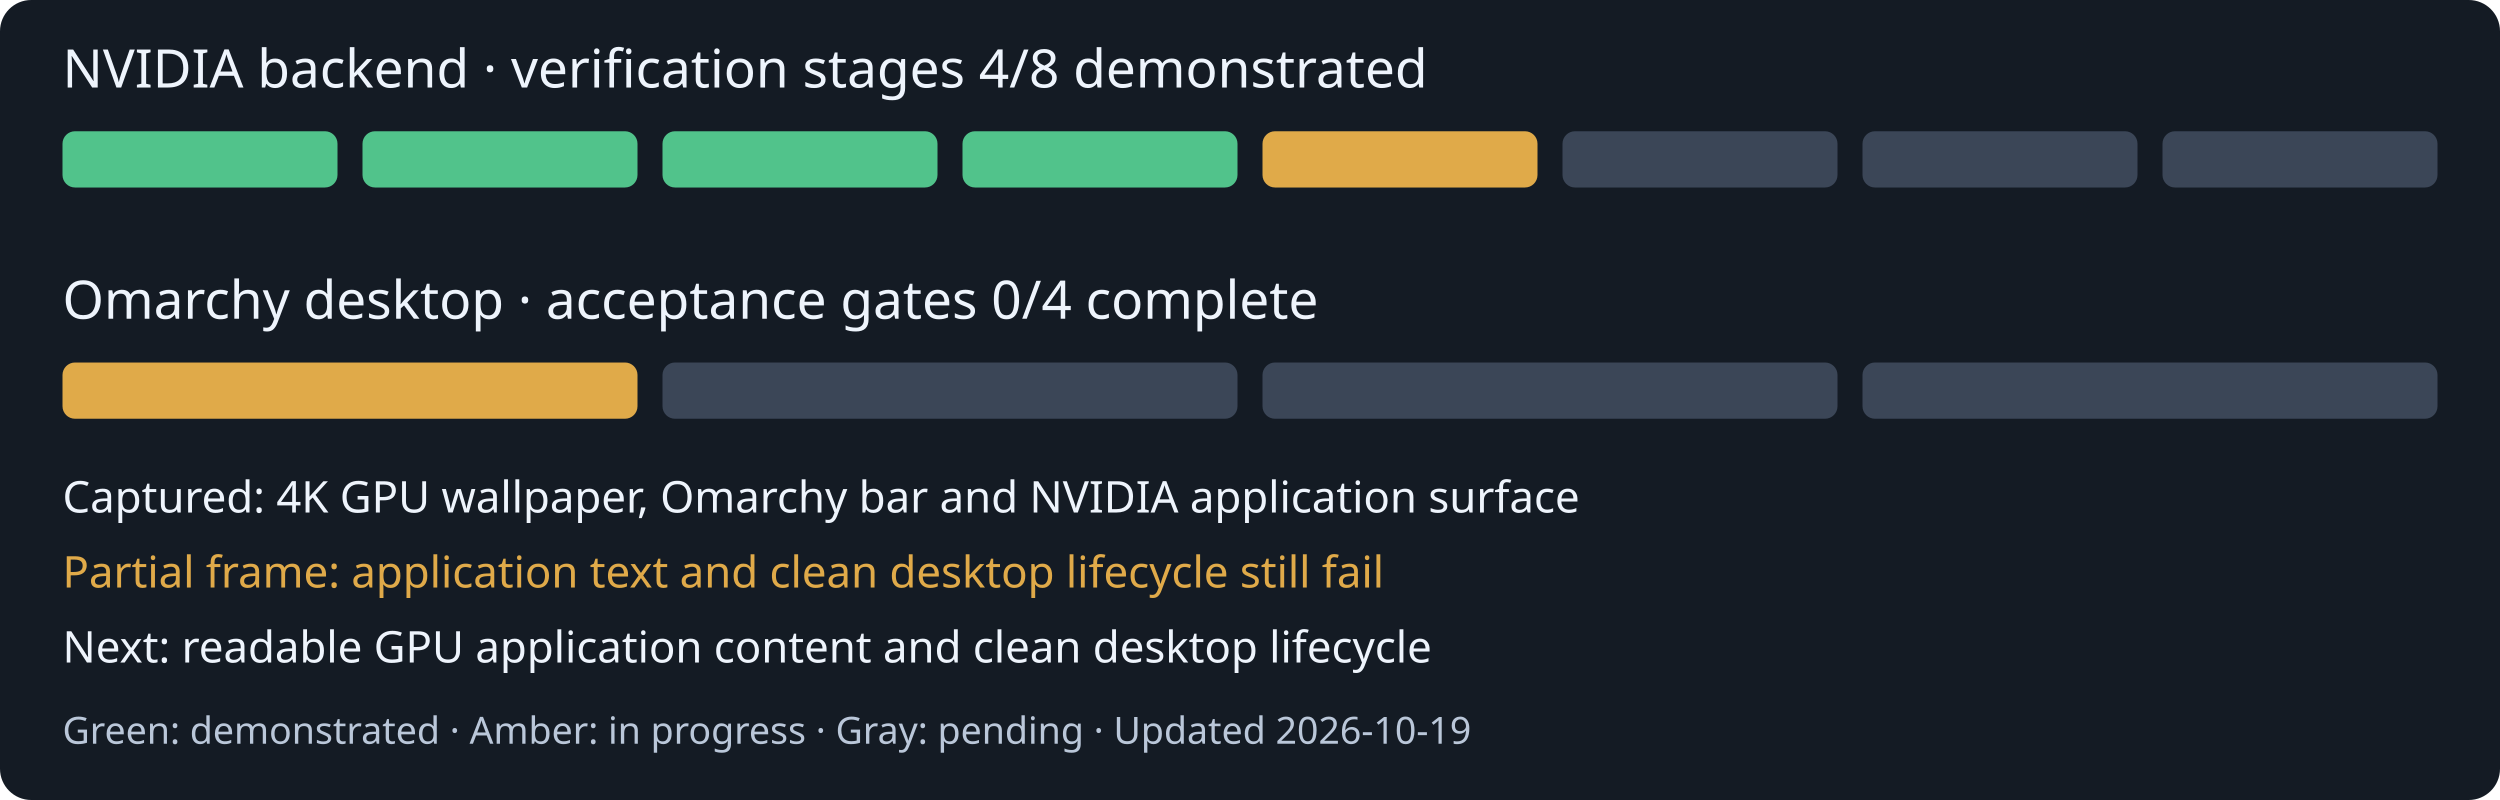
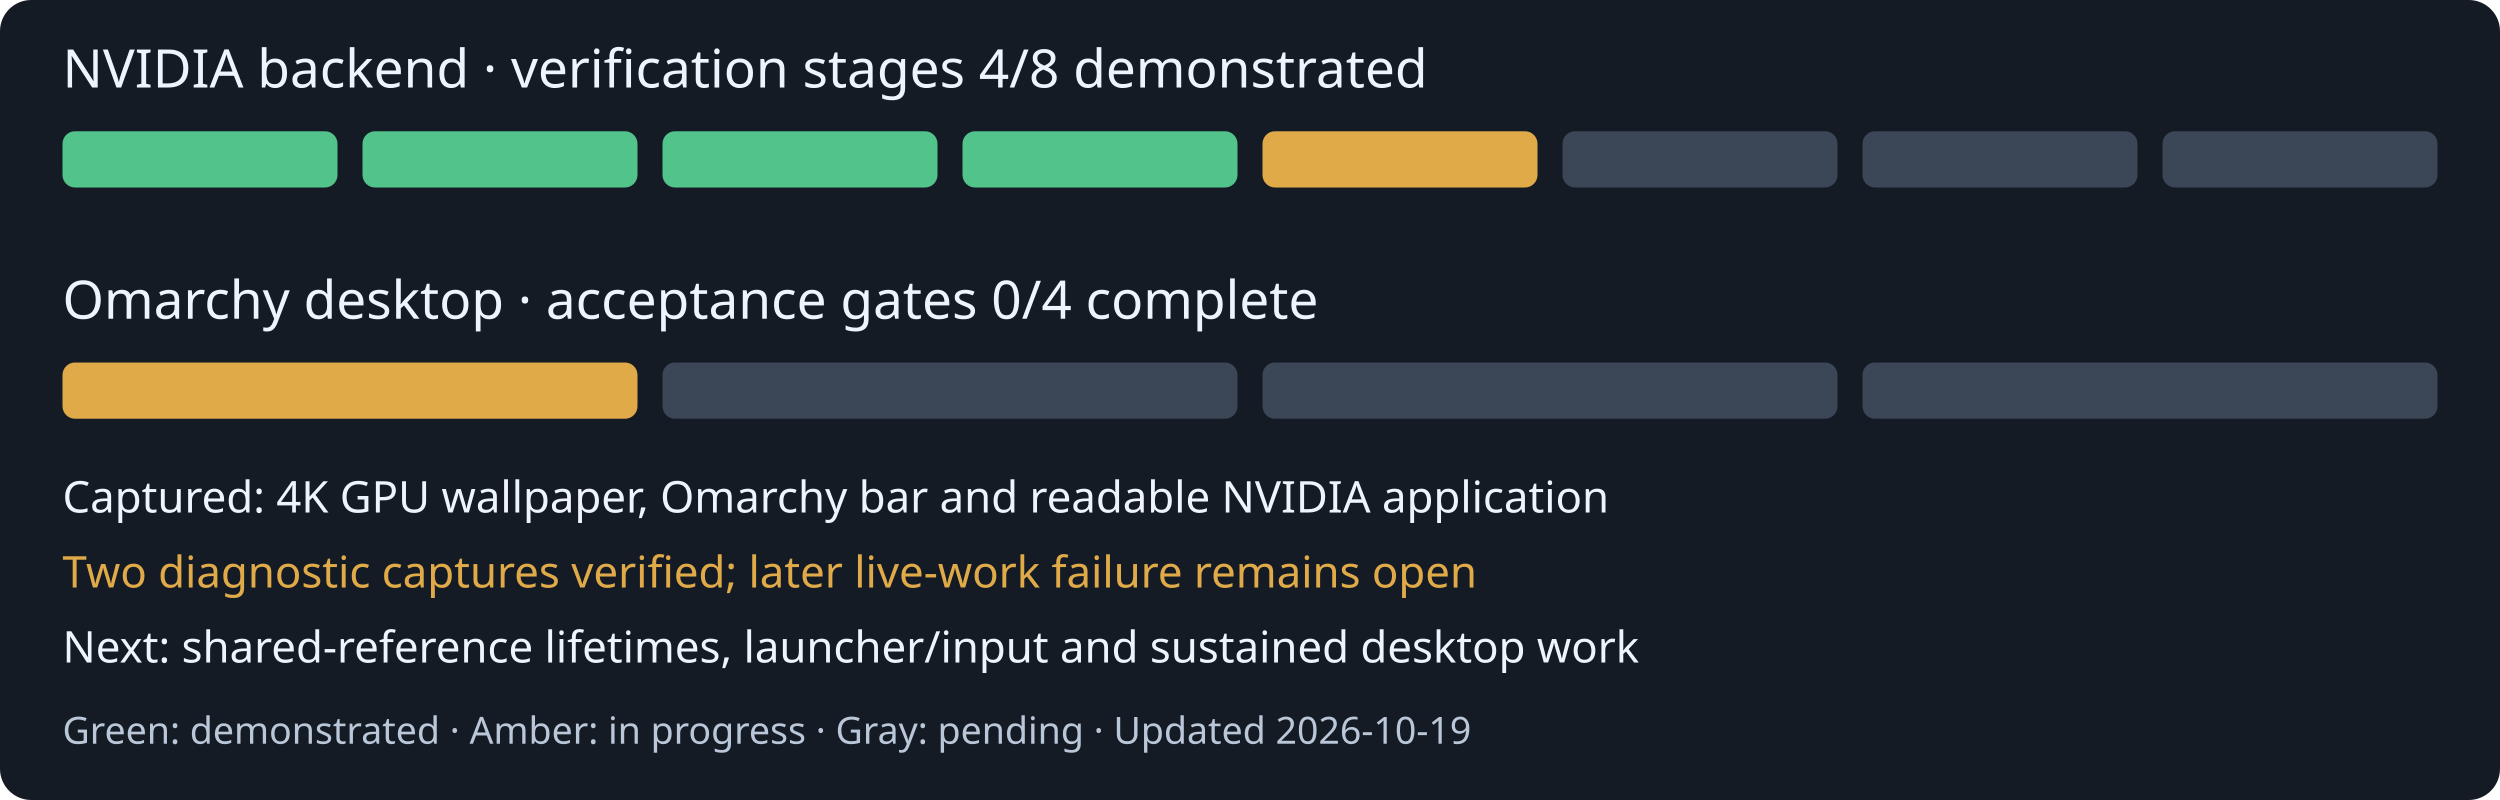
<svg xmlns="http://www.w3.org/2000/svg" width="800" height="256" viewBox="0 0 800 256" role="img" aria-labelledby="title desc">
  <rect width="800" height="256" rx="10" fill="#141b24" />
  <text x="20" y="28" fill="#eef4fc" font-family="sans-serif" font-size="17">NVIDIA backend · verification stages 4/8 demonstrated</text>
  <g transform="translate(20 42)">
    <rect width="88" height="18" rx="4" fill="#51c38b" />
    <rect x="96" width="88" height="18" rx="4" fill="#51c38b" />
    <rect x="192" width="88" height="18" rx="4" fill="#51c38b" />
    <rect x="288" width="88" height="18" rx="4" fill="#51c38b" />
    <rect x="384" width="88" height="18" rx="4" fill="#e0aa49" />
    <rect x="480" width="88" height="18" rx="4" fill="#3b4657" />
    <rect x="576" width="88" height="18" rx="4" fill="#3b4657" />
    <rect x="672" width="88" height="18" rx="4" fill="#3b4657" />
  </g>
  <text x="20" y="102" fill="#eef4fc" font-family="sans-serif" font-size="17">Omarchy desktop · acceptance gates 0/4 complete</text>
  <g transform="translate(20 116)">
    <rect width="184" height="18" rx="4" fill="#e0aa49" />
    <rect x="192" width="184" height="18" rx="4" fill="#3b4657" />
    <rect x="384" width="184" height="18" rx="4" fill="#3b4657" />
    <rect x="576" width="184" height="18" rx="4" fill="#3b4657" />
  </g>
-   <text x="20" y="164" fill="#eef4fc" font-family="sans-serif" font-size="14">Captured: 4K GPU wallpaper, Omarchy bar and NVIDIA application surface</text>
-   <text x="20" y="188" fill="#e0aa49" font-family="sans-serif" font-size="14">Partial frame: application text and clean desktop lifecycle still fail</text>
-   <text x="20" y="212" fill="#eef4fc" font-family="sans-serif" font-size="14">Next: readable GPU application content and clean desktop lifecycle</text>
+   <text x="20" y="164" fill="#eef4fc" font-family="sans-serif" font-size="14">Captured: 4K GPU wallpaper, Omarchy bar and readable NVIDIA application</text>
+   <text x="20" y="188" fill="#e0aa49" font-family="sans-serif" font-size="14">Two diagnostic captures verified; later live-work failure remains open</text>
+   <text x="20" y="212" fill="#eef4fc" font-family="sans-serif" font-size="14">Next: shared-reference lifetimes, launcher/input and sustained desktop work</text>
  <text x="20" y="238" fill="#bac7d9" font-family="sans-serif" font-size="12">Green: demonstrated · Amber: in progress · Gray: pending · Updated 2026-10-19</text>
</svg>
